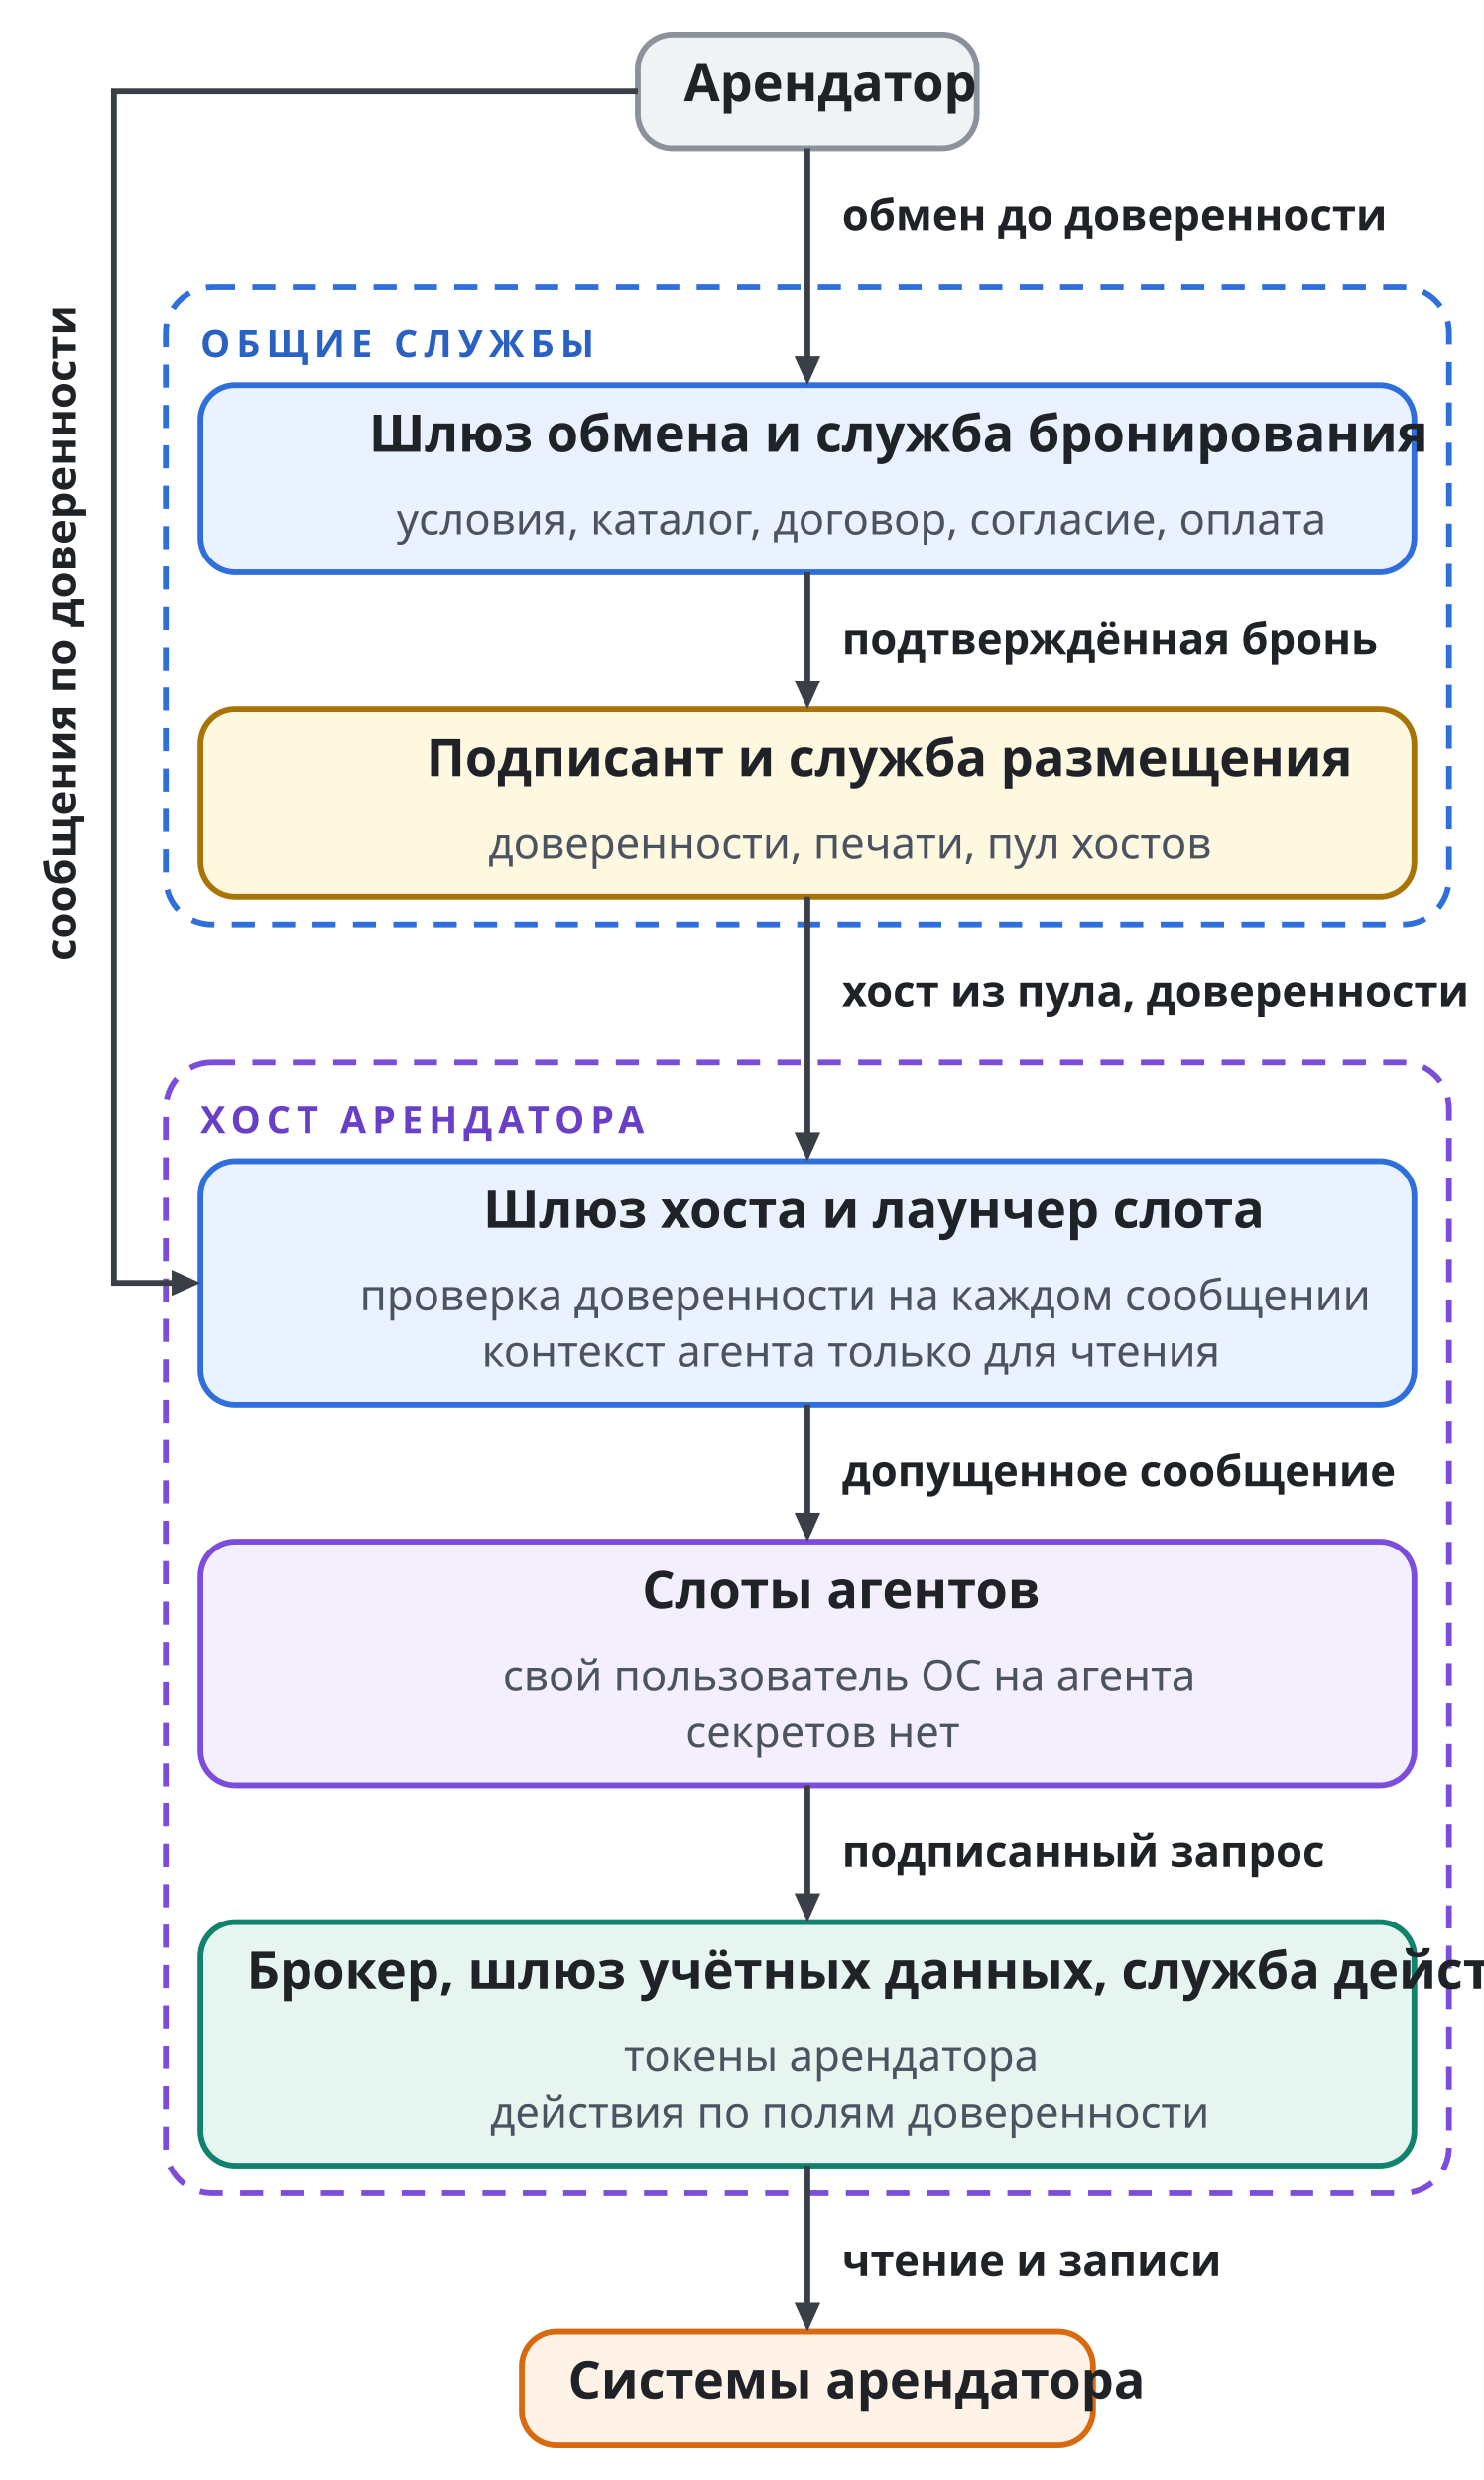
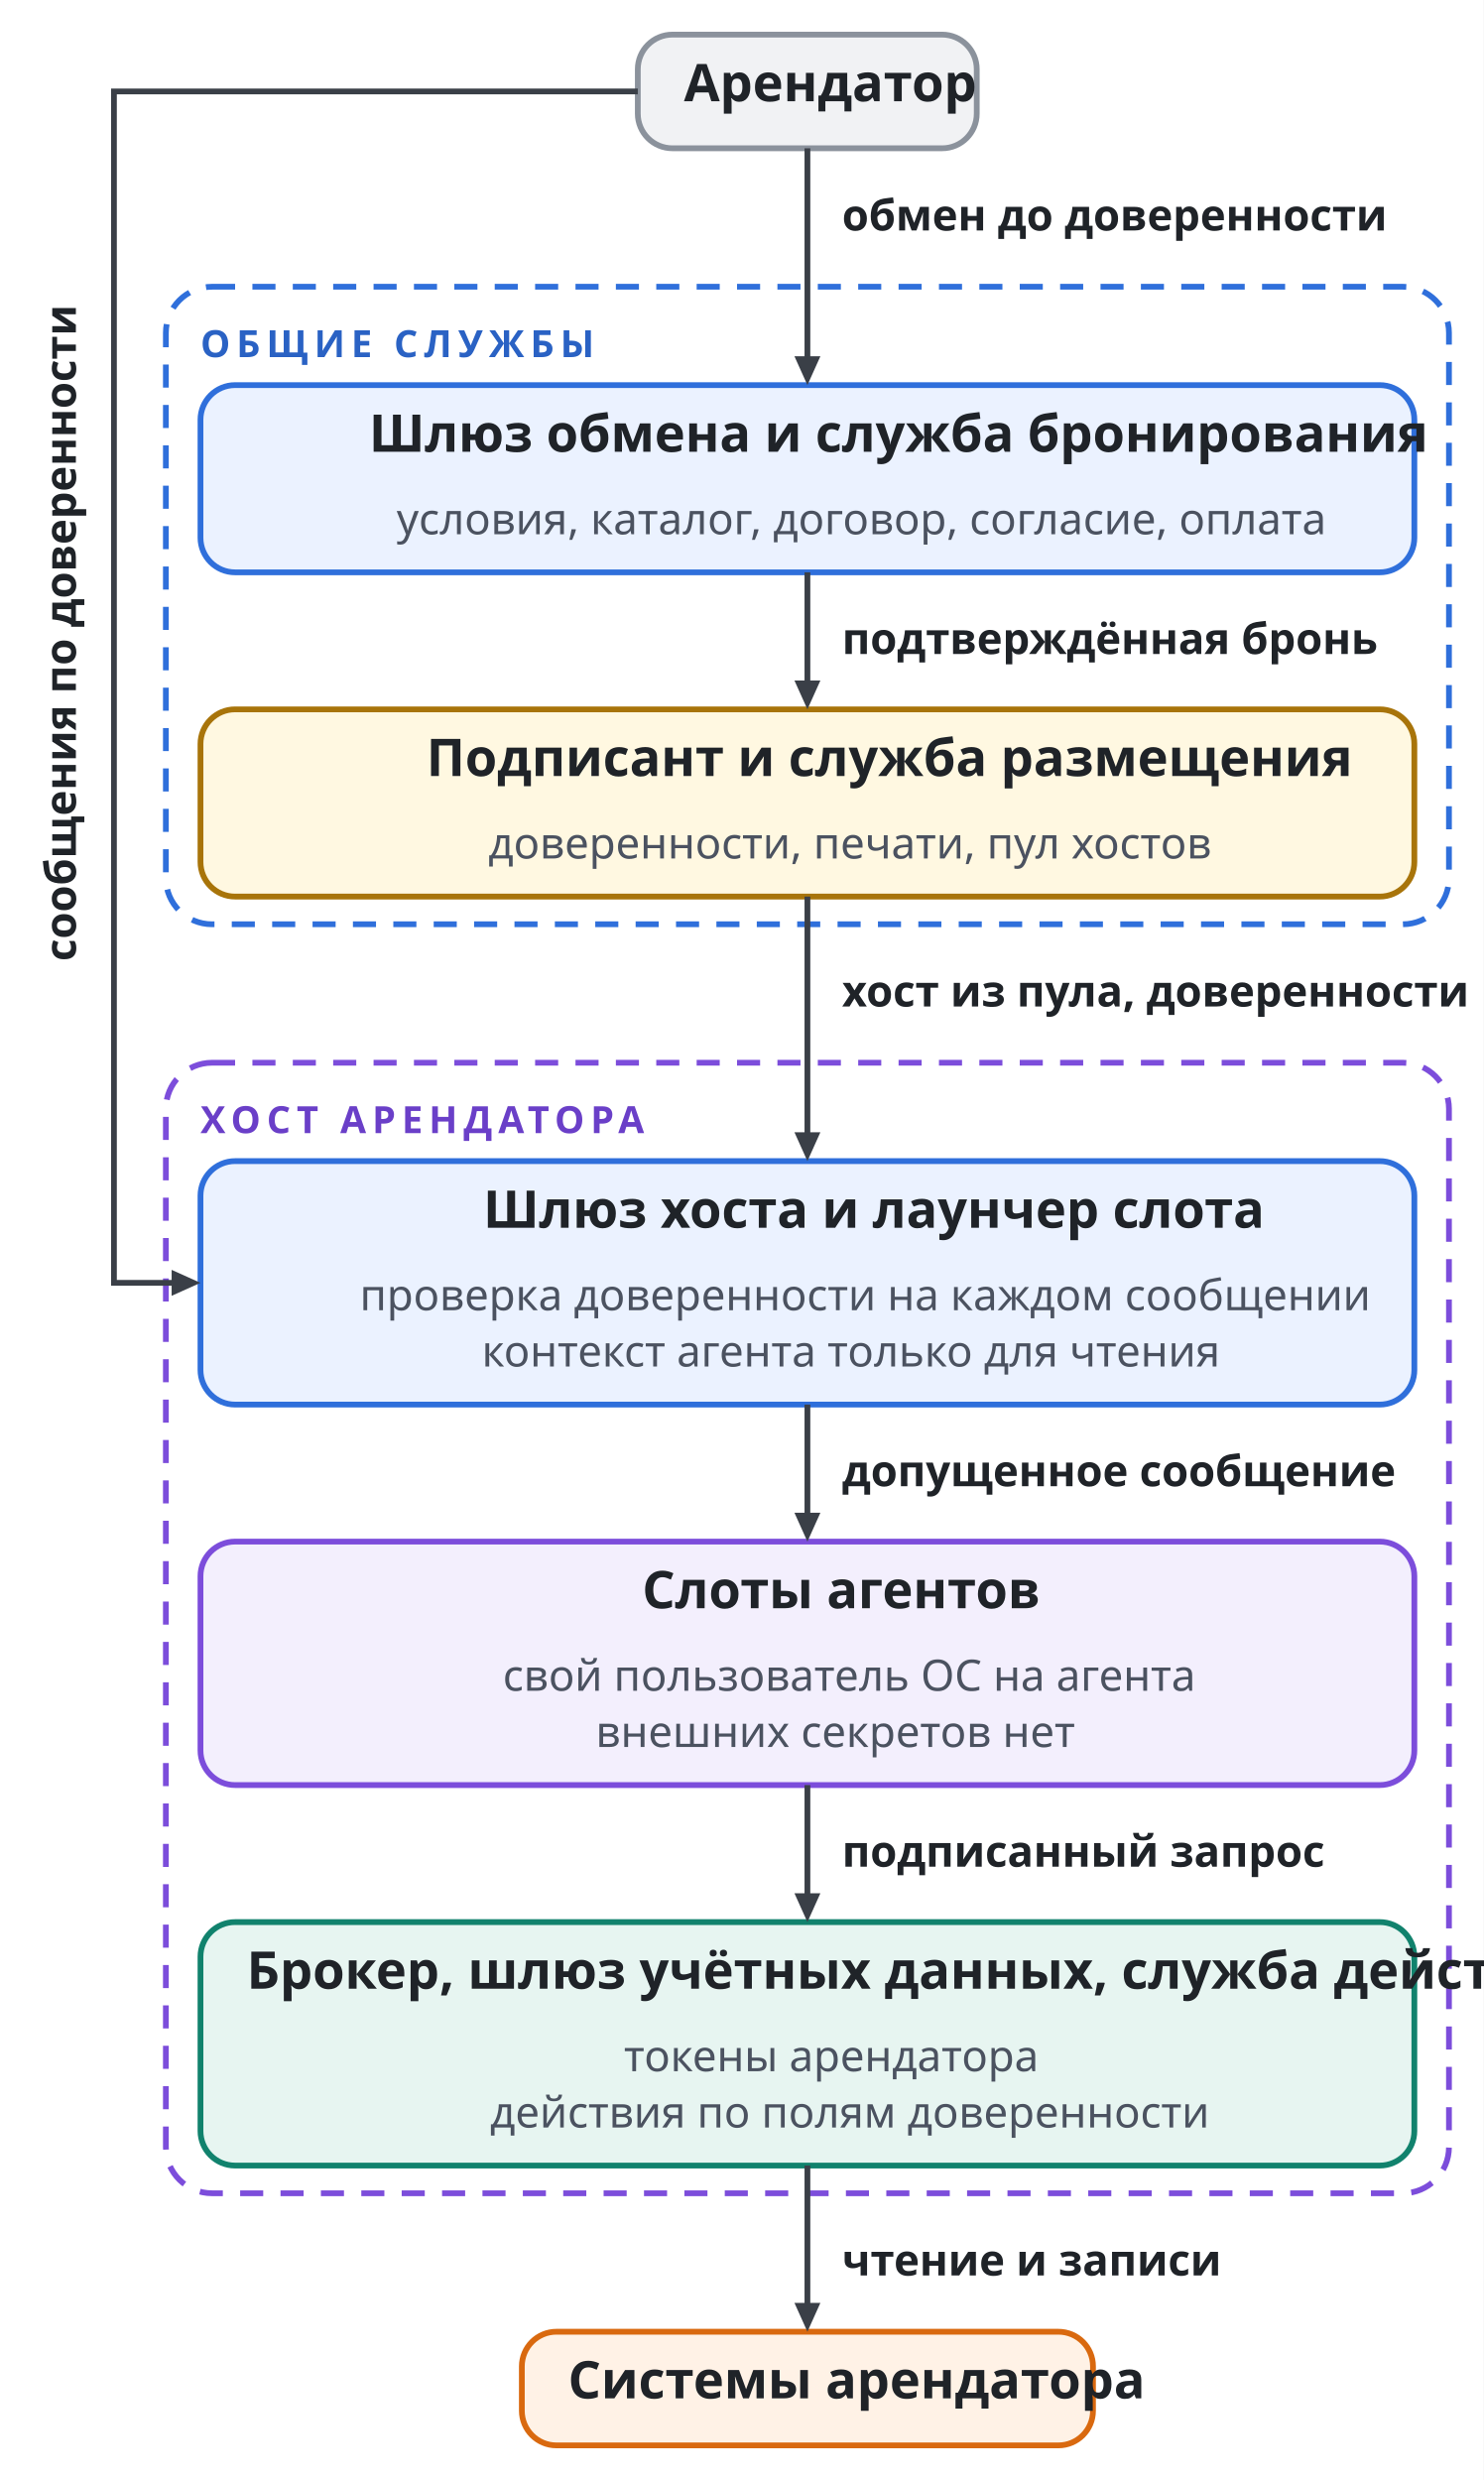
<svg xmlns="http://www.w3.org/2000/svg" width="514.3" height="859.7" viewBox="0 0 514.3 859.7">
  <rect width="514.3" height="859.7" fill="#ffffff" />
  <g transform="translate(12 12)">
    <g transform="translate(45.5 0)">
      <rect x="0" y="87.4" width="444.8" height="221" rx="16" fill="none" stroke="#2f6fdb" stroke-width="2" stroke-dasharray="8 6" class="group" data-id="shared" />
      <rect x="0" y="356.4" width="444.8" height="391.9" rx="16" fill="none" stroke="#7c4ddb" stroke-width="2" stroke-dasharray="8 6" class="group" data-id="host" />
      <rect x="163.6" y="0" width="117.5" height="39.4" rx="12" fill="#f1f2f4" stroke="#8b929c" stroke-width="2" class="box" data-id="renter" />
      <text x="179.6" y="23.1" font-size="18" fill="#1f2328">
        <tspan font-family="PT Sans, sans-serif" font-weight="bold">Арендатор</tspan>
      </text>
      <rect x="12" y="121.5" width="420.8" height="64.9" rx="12" fill="#ebf2ff" stroke="#2f6fdb" stroke-width="2" class="box" data-id="exchange" />
      <text x="70.4" y="144.6" font-size="18" fill="#1f2328">
        <tspan font-family="PT Sans, sans-serif" font-weight="bold">Шлюз обмена и служба бронирования</tspan>
      </text>
      <text x="80" y="173.2" font-size="15" fill="#4b5260">
        <tspan font-family="PT Sans, sans-serif">условия, каталог, договор, согласие, оплата</tspan>
      </text>
      <rect x="12" y="233.9" width="420.8" height="64.9" rx="12" fill="#fff8e1" stroke="#a8740a" stroke-width="2" class="box" data-id="signer" />
      <text x="90.3" y="257" font-size="18" fill="#1f2328">
        <tspan font-family="PT Sans, sans-serif" font-weight="bold">Подписант и служба размещения</tspan>
      </text>
      <text x="111.8" y="285.6" font-size="15" fill="#4b5260">
        <tspan font-family="PT Sans, sans-serif">доверенности, печати, пул хостов</tspan>
      </text>
      <rect x="12" y="390.5" width="420.8" height="84.4" rx="12" fill="#ebf2ff" stroke="#2f6fdb" stroke-width="2" class="box" data-id="hostgw" />
      <text x="110" y="413.6" font-size="18" fill="#1f2328">
        <tspan font-family="PT Sans, sans-serif" font-weight="bold">Шлюз хоста и лаунчер слота</tspan>
      </text>
      <text x="67.2" y="442.2" font-size="15" fill="#4b5260">
        <tspan font-family="PT Sans, sans-serif">проверка доверенности на каждом сообщении</tspan>
      </text>
      <text x="109.5" y="461.7" font-size="15" fill="#4b5260">
        <tspan font-family="PT Sans, sans-serif">контекст агента только для чтения</tspan>
      </text>
      <rect x="12" y="522.4" width="420.8" height="84.4" rx="12" fill="#f3effd" stroke="#7c4ddb" stroke-width="2" class="box" data-id="slots" />
      <text x="165.1" y="545.5" font-size="18" fill="#1f2328">
        <tspan font-family="PT Sans, sans-serif" font-weight="bold">Слоты агентов</tspan>
      </text>
      <text x="116.8" y="574.1" font-size="15" fill="#4b5260">
        <tspan font-family="PT Sans, sans-serif">свой пользователь ОС на агента</tspan>
      </text>
-       <text x="180.2" y="593.6" font-size="15" fill="#4b5260">
-         <tspan font-family="PT Sans, sans-serif">секретов нет</tspan>
+       <text x="149" y="593.6" font-size="15" fill="#4b5260">
+         <tspan font-family="PT Sans, sans-serif">внешних секретов нет</tspan>
      </text>
      <rect x="12" y="654.3" width="420.8" height="84.4" rx="12" fill="#e7f5f1" stroke="#11826d" stroke-width="2" class="box" data-id="holders" />
      <text x="28" y="677.4" font-size="18" fill="#1f2328">
        <tspan font-family="PT Sans, sans-serif" font-weight="bold">Брокер, шлюз учётных данных, служба действий</tspan>
      </text>
      <text x="158.8" y="706" font-size="15" fill="#4b5260">
        <tspan font-family="PT Sans, sans-serif">токены арендатора</tspan>
      </text>
      <text x="112.4" y="725.5" font-size="15" fill="#4b5260">
        <tspan font-family="PT Sans, sans-serif">действия по полям доверенности</tspan>
      </text>
      <rect x="123.4" y="796.3" width="198" height="39.4" rx="12" fill="#fff2e6" stroke="#d9690f" stroke-width="2" class="box" data-id="systems" />
      <text x="139.4" y="819.4" font-size="18" fill="#1f2328">
        <tspan font-family="PT Sans, sans-serif" font-weight="bold">Системы арендатора</tspan>
      </text>
      <path d="M 222.4 39.4 L 222.4 115.5" fill="none" stroke="#3a3f47" stroke-width="2" class="edge" data-from="renter" data-to="exchange" data-edge="e0" />
      <polygon points="222.4,121.5 226.9,111.5 217.9,111.5" fill="#3a3f47" />
      <g class="label" data-edge="e0">
        <text x="234.4" y="67.9" font-size="15" fill="#1f2328">
          <tspan font-family="PT Sans, sans-serif" font-weight="bold">обмен до доверенности</tspan>
        </text>
      </g>
      <path d="M 222.4 186.4 L 222.4 227.9" fill="none" stroke="#3a3f47" stroke-width="2" class="edge" data-from="exchange" data-to="signer" data-edge="e1" />
      <polygon points="222.4,233.9 226.9,223.9 217.9,223.9" fill="#3a3f47" />
      <g class="label" data-edge="e1">
        <text x="234.4" y="214.7" font-size="15" fill="#1f2328">
          <tspan font-family="PT Sans, sans-serif" font-weight="bold">подтверждённая бронь</tspan>
        </text>
      </g>
      <path d="M 222.4 298.8 L 222.4 384.5" fill="none" stroke="#3a3f47" stroke-width="2" class="edge" data-from="signer" data-to="hostgw" data-edge="e2" />
      <polygon points="222.4,390.5 226.9,380.5 217.9,380.5" fill="#3a3f47" />
      <g class="label" data-edge="e2">
        <text x="234.4" y="336.9" font-size="15" fill="#1f2328">
          <tspan font-family="PT Sans, sans-serif" font-weight="bold">хост из пула, доверенности</tspan>
        </text>
      </g>
      <path d="M 222.4 474.9 L 222.4 516.4" fill="none" stroke="#3a3f47" stroke-width="2" class="edge" data-from="hostgw" data-to="slots" data-edge="e4" />
      <polygon points="222.4,522.4 226.9,512.4 217.9,512.4" fill="#3a3f47" />
      <g class="label" data-edge="e4">
        <text x="234.4" y="503.2" font-size="15" fill="#1f2328">
          <tspan font-family="PT Sans, sans-serif" font-weight="bold">допущенное сообщение</tspan>
        </text>
      </g>
      <path d="M 222.4 606.8 L 222.4 648.3" fill="none" stroke="#3a3f47" stroke-width="2" class="edge" data-from="slots" data-to="holders" data-edge="e5" />
      <polygon points="222.4,654.3 226.9,644.3 217.9,644.3" fill="#3a3f47" />
      <g class="label" data-edge="e5">
        <text x="234.4" y="635.1" font-size="15" fill="#1f2328">
          <tspan font-family="PT Sans, sans-serif" font-weight="bold">подписанный запрос</tspan>
        </text>
      </g>
      <path d="M 222.4 738.7 L 222.4 790.3" fill="none" stroke="#3a3f47" stroke-width="2" class="edge" data-from="holders" data-to="systems" data-edge="e6" />
      <polygon points="222.4,796.3 226.9,786.3 217.9,786.3" fill="#3a3f47" />
      <g class="label" data-edge="e6">
        <text x="234.4" y="776.8" font-size="15" fill="#1f2328">
          <tspan font-family="PT Sans, sans-serif" font-weight="bold">чтение и записи</tspan>
        </text>
      </g>
      <path d="M 163.6 19.7 L -18 19.7 L -18 432.7 L 6 432.7" fill="none" stroke="#3a3f47" stroke-width="2" class="edge" data-from="renter" data-to="hostgw" data-edge="e3" />
      <polygon points="12,432.7 2,428.2 2,437.2" fill="#3a3f47" />
      <g transform="translate(-26 321.2) rotate(-90)" class="label" data-edge="e3">
        <text x="0" y="-5.2" font-size="15" fill="#1f2328">
          <tspan font-family="PT Sans, sans-serif" font-weight="bold">сообщения по доверенности</tspan>
        </text>
      </g>
      <rect x="6" y="97.4" width="133" height="18.9" fill="#ffffff" class="plate" />
      <text x="12" y="111.8" font-size="13" fill="#2a62c4" letter-spacing="2.1">
        <tspan font-family="PT Sans, sans-serif" font-weight="bold">ОБЩИЕ СЛУЖБЫ</tspan>
      </text>
      <rect x="6" y="366.4" width="154.8" height="18.9" fill="#ffffff" class="plate" />
      <text x="12" y="380.8" font-size="13" fill="#6a3fc8" letter-spacing="2.1">
        <tspan font-family="PT Sans, sans-serif" font-weight="bold">ХОСТ АРЕНДАТОРА</tspan>
      </text>
    </g>
  </g>
</svg>
